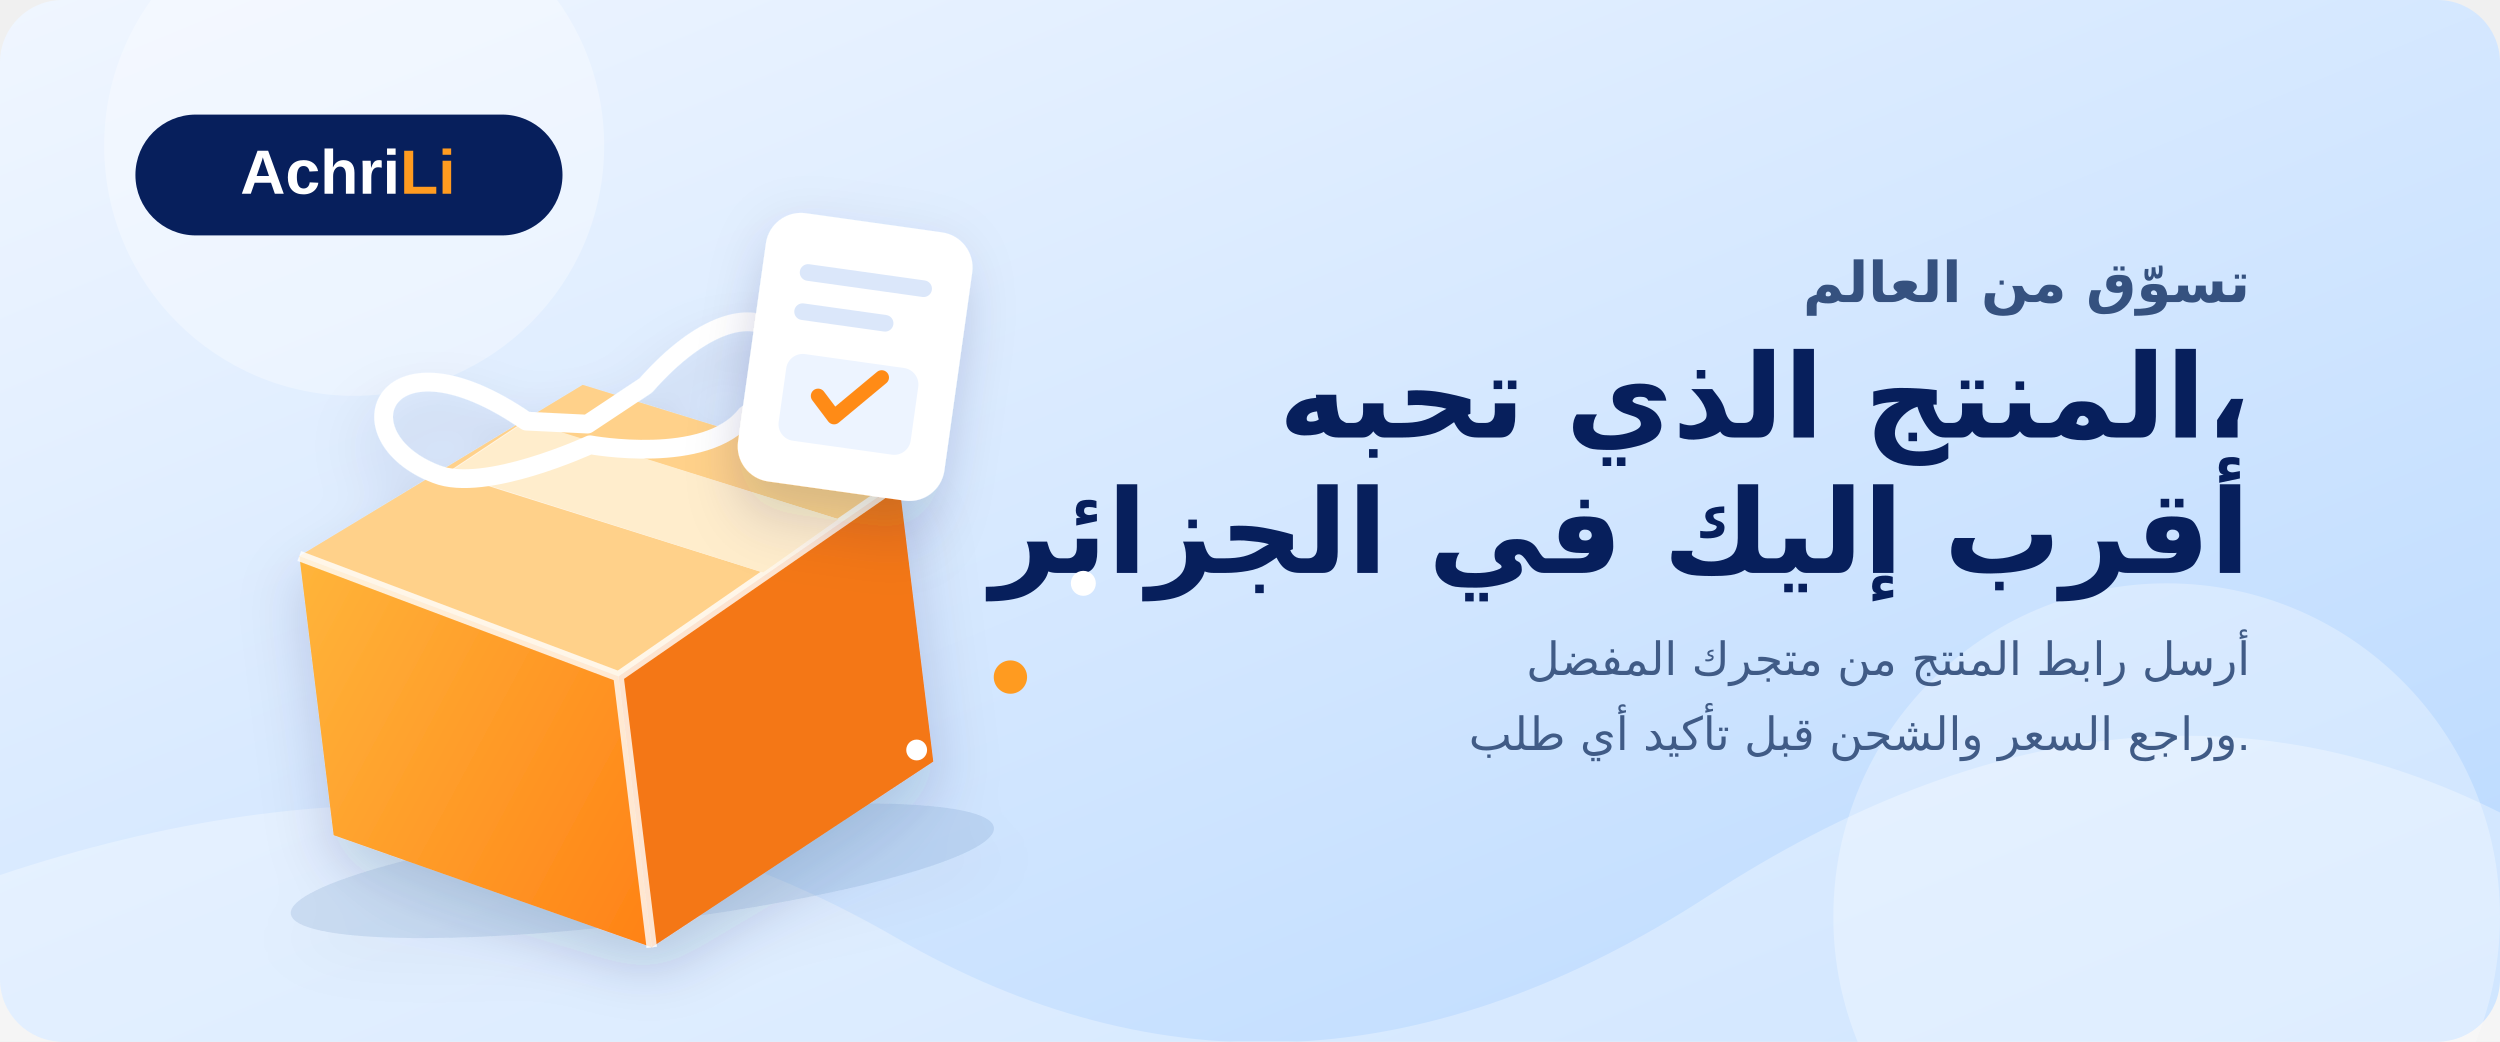
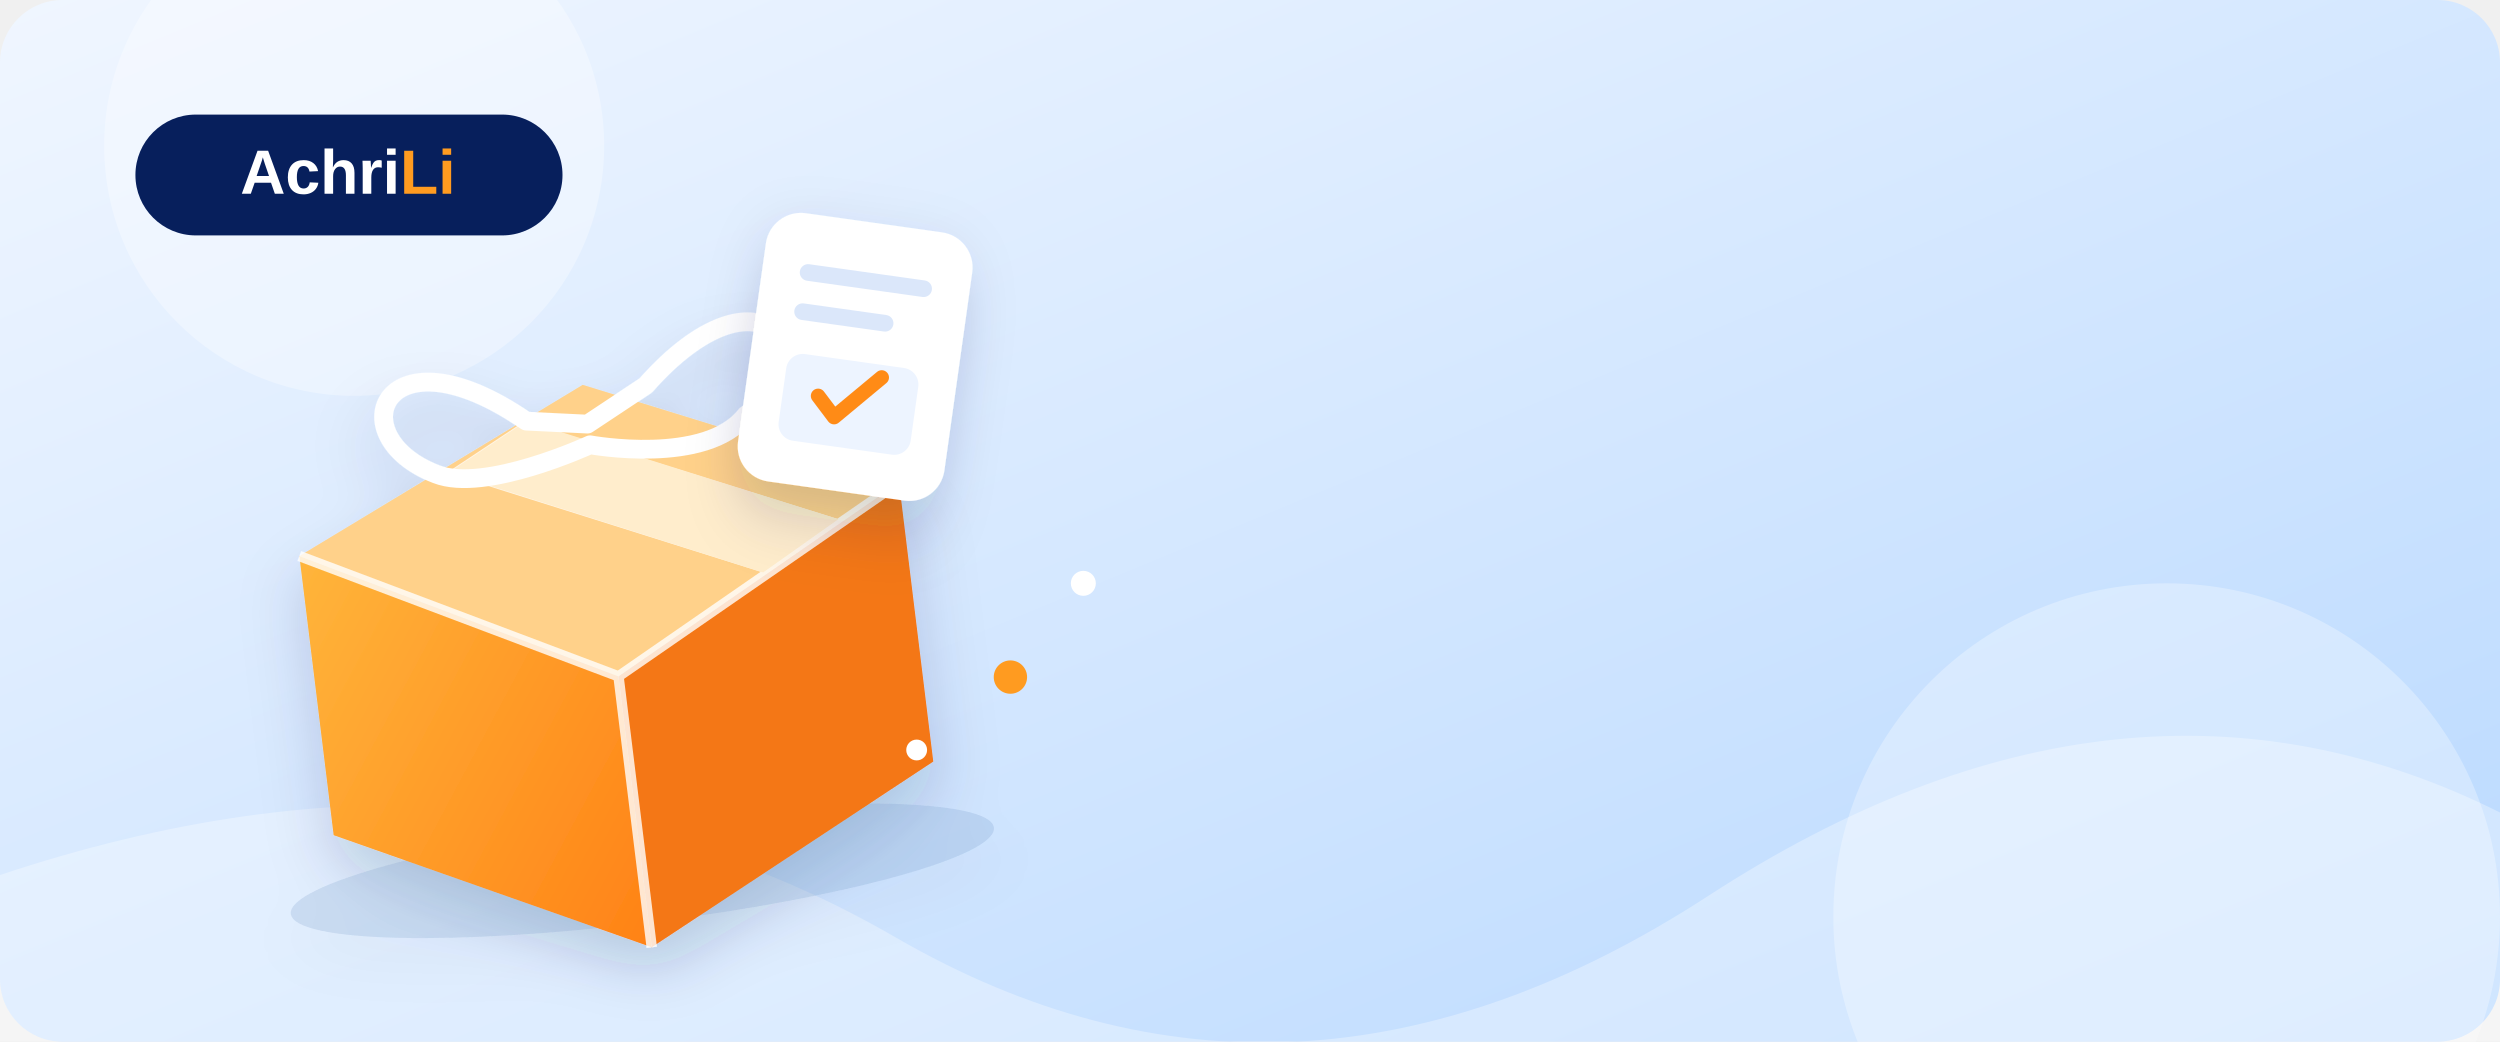
<svg xmlns="http://www.w3.org/2000/svg" viewBox="0 0 1200 500" role="img" aria-labelledby="title desc">
+   <style>@keyframes hero-copy-reveal{from{opacity:0;filter:blur(7px)}to{opacity:1;filter:blur(0)}}.hero-copy text{opacity:0;animation:hero-copy-reveal .72s ease-out forwards}.hero-copy text:nth-of-type(2){animation-delay:.09s}.hero-copy text:nth-of-type(3){animation-delay:.18s}.hero-copy text:nth-of-type(4){animation-delay:.27s}.hero-copy text:nth-of-type(5){animation-delay:.36s}@media(prefers-reduced-motion:reduce){.hero-copy text{opacity:1;filter:none;animation:none}}</style>
  <defs>
    <linearGradient id="bg" x1="0" y1="0" x2="1" y2="1">
      <stop stop-color="#f0f6ff" />
      <stop offset="1" stop-color="#b9d9ff" />
    </linearGradient>
    <linearGradient id="parcel" x1="0" y1="0" x2="1" y2="1">
      <stop stop-color="#ffb53b" />
      <stop offset="1" stop-color="#ff8216" />
    </linearGradient>
    <filter id="shadow" x="-30%" y="-30%" width="160%" height="170%">
      <feDropShadow dx="0" dy="14" stdDeviation="14" flood-color="#071f5c" flood-opacity=".17" />
    </filter>
  </defs>
  <rect width="1200" height="500" rx="30" fill="url(#bg)" />
  <circle cx="170" cy="70" r="120" fill="#fff" opacity=".32" />
  <circle cx="1040" cy="440" r="160" fill="#fff" opacity=".3" />
  <path d="M0 420Q240 340 430 450T820 430T1200 390V500H0Z" fill="#fff" opacity=".32" />
-   <g font-family="Tahoma,Arial,sans-serif" text-anchor="end" fill="#071f5c">
+   <g class="hero-copy" font-family="Tahoma,Arial,sans-serif" text-anchor="end" fill="#071f5c">
    <text x="1080" y="145" font-size="27" font-weight="700" fill="#35517f">تسوّق من العالم</text>
    <text x="1080" y="210" font-size="56" font-weight="900">المنتج الذي تحبه،</text>
    <text x="1080" y="275" font-size="56" font-weight="900">أقرب إليك في الجزائر</text>
    <text x="1080" y="324" font-size="22" fill="#405b86">أرسل رابط المنتج من متجرك المفضل</text>
    <text x="1080" y="360" font-size="22" fill="#405b86">وراجع السعر والشحن قبل تأكيد أي طلب.</text>
  </g>
  <g filter="url(#shadow)" transform="translate(115 160) rotate(-7 170 150)">
    <ellipse cx="180" cy="260" rx="170" ry="25" fill="#416aa6" opacity=".15" />
    <path d="M35 90 180 25l145 65-145 76Z" fill="#ffd18a" />
    <path d="M35 90v135l145 72V166Z" fill="url(#parcel)" />
    <path d="M180 166v131l145-72V90Z" fill="#f47713" />
    <path d="M35 90 180 166l145-76M180 166v131" fill="none" stroke="#fff" stroke-width="5" opacity=".8" />
    <path d="M150 39 294 104 255 125 110 59Z" fill="#fff" opacity=".78" />
    <path d="M151 39 111 59 255 125 294 104Z" fill="#ffedcc" />
    <path d="M151 39c-62-55-91-4-46 20 22 12 75-5 75-5s54 17 76-5c45-24 16-75-46-20l-30 15Z" fill="none" stroke="#fff" stroke-width="9" stroke-linecap="round" stroke-linejoin="round" />
  </g>
  <g filter="url(#shadow)" transform="translate(370 100) rotate(8)">
    <rect width="100" height="130" rx="17" fill="#fff" />
    <rect x="18" y="24" width="64" height="8" rx="4" fill="#dbe7fa" />
    <rect x="18" y="43" width="48" height="8" rx="4" fill="#dbe7fa" />
    <rect x="18" y="67" width="64" height="42" rx="8" fill="#edf4ff" />
    <path d="m35 86 9 9 20-22" fill="none" stroke="#ff8b19" stroke-width="7" stroke-linecap="round" stroke-linejoin="round" />
  </g>
  <rect x="65" y="55" width="205" height="58" rx="29" fill="#071f5c" />
  <text x="167" y="93" font-family="Arial,sans-serif" font-size="30" font-weight="900" text-anchor="middle" fill="#fff">Achri<tspan fill="#ff9b20">Li</tspan>
  </text>
  <circle cx="485" cy="325" r="8" fill="#ff9b20" />
  <circle cx="440" cy="360" r="5" fill="#fff" />
  <circle cx="520" cy="280" r="6" fill="#fff" />
</svg>
